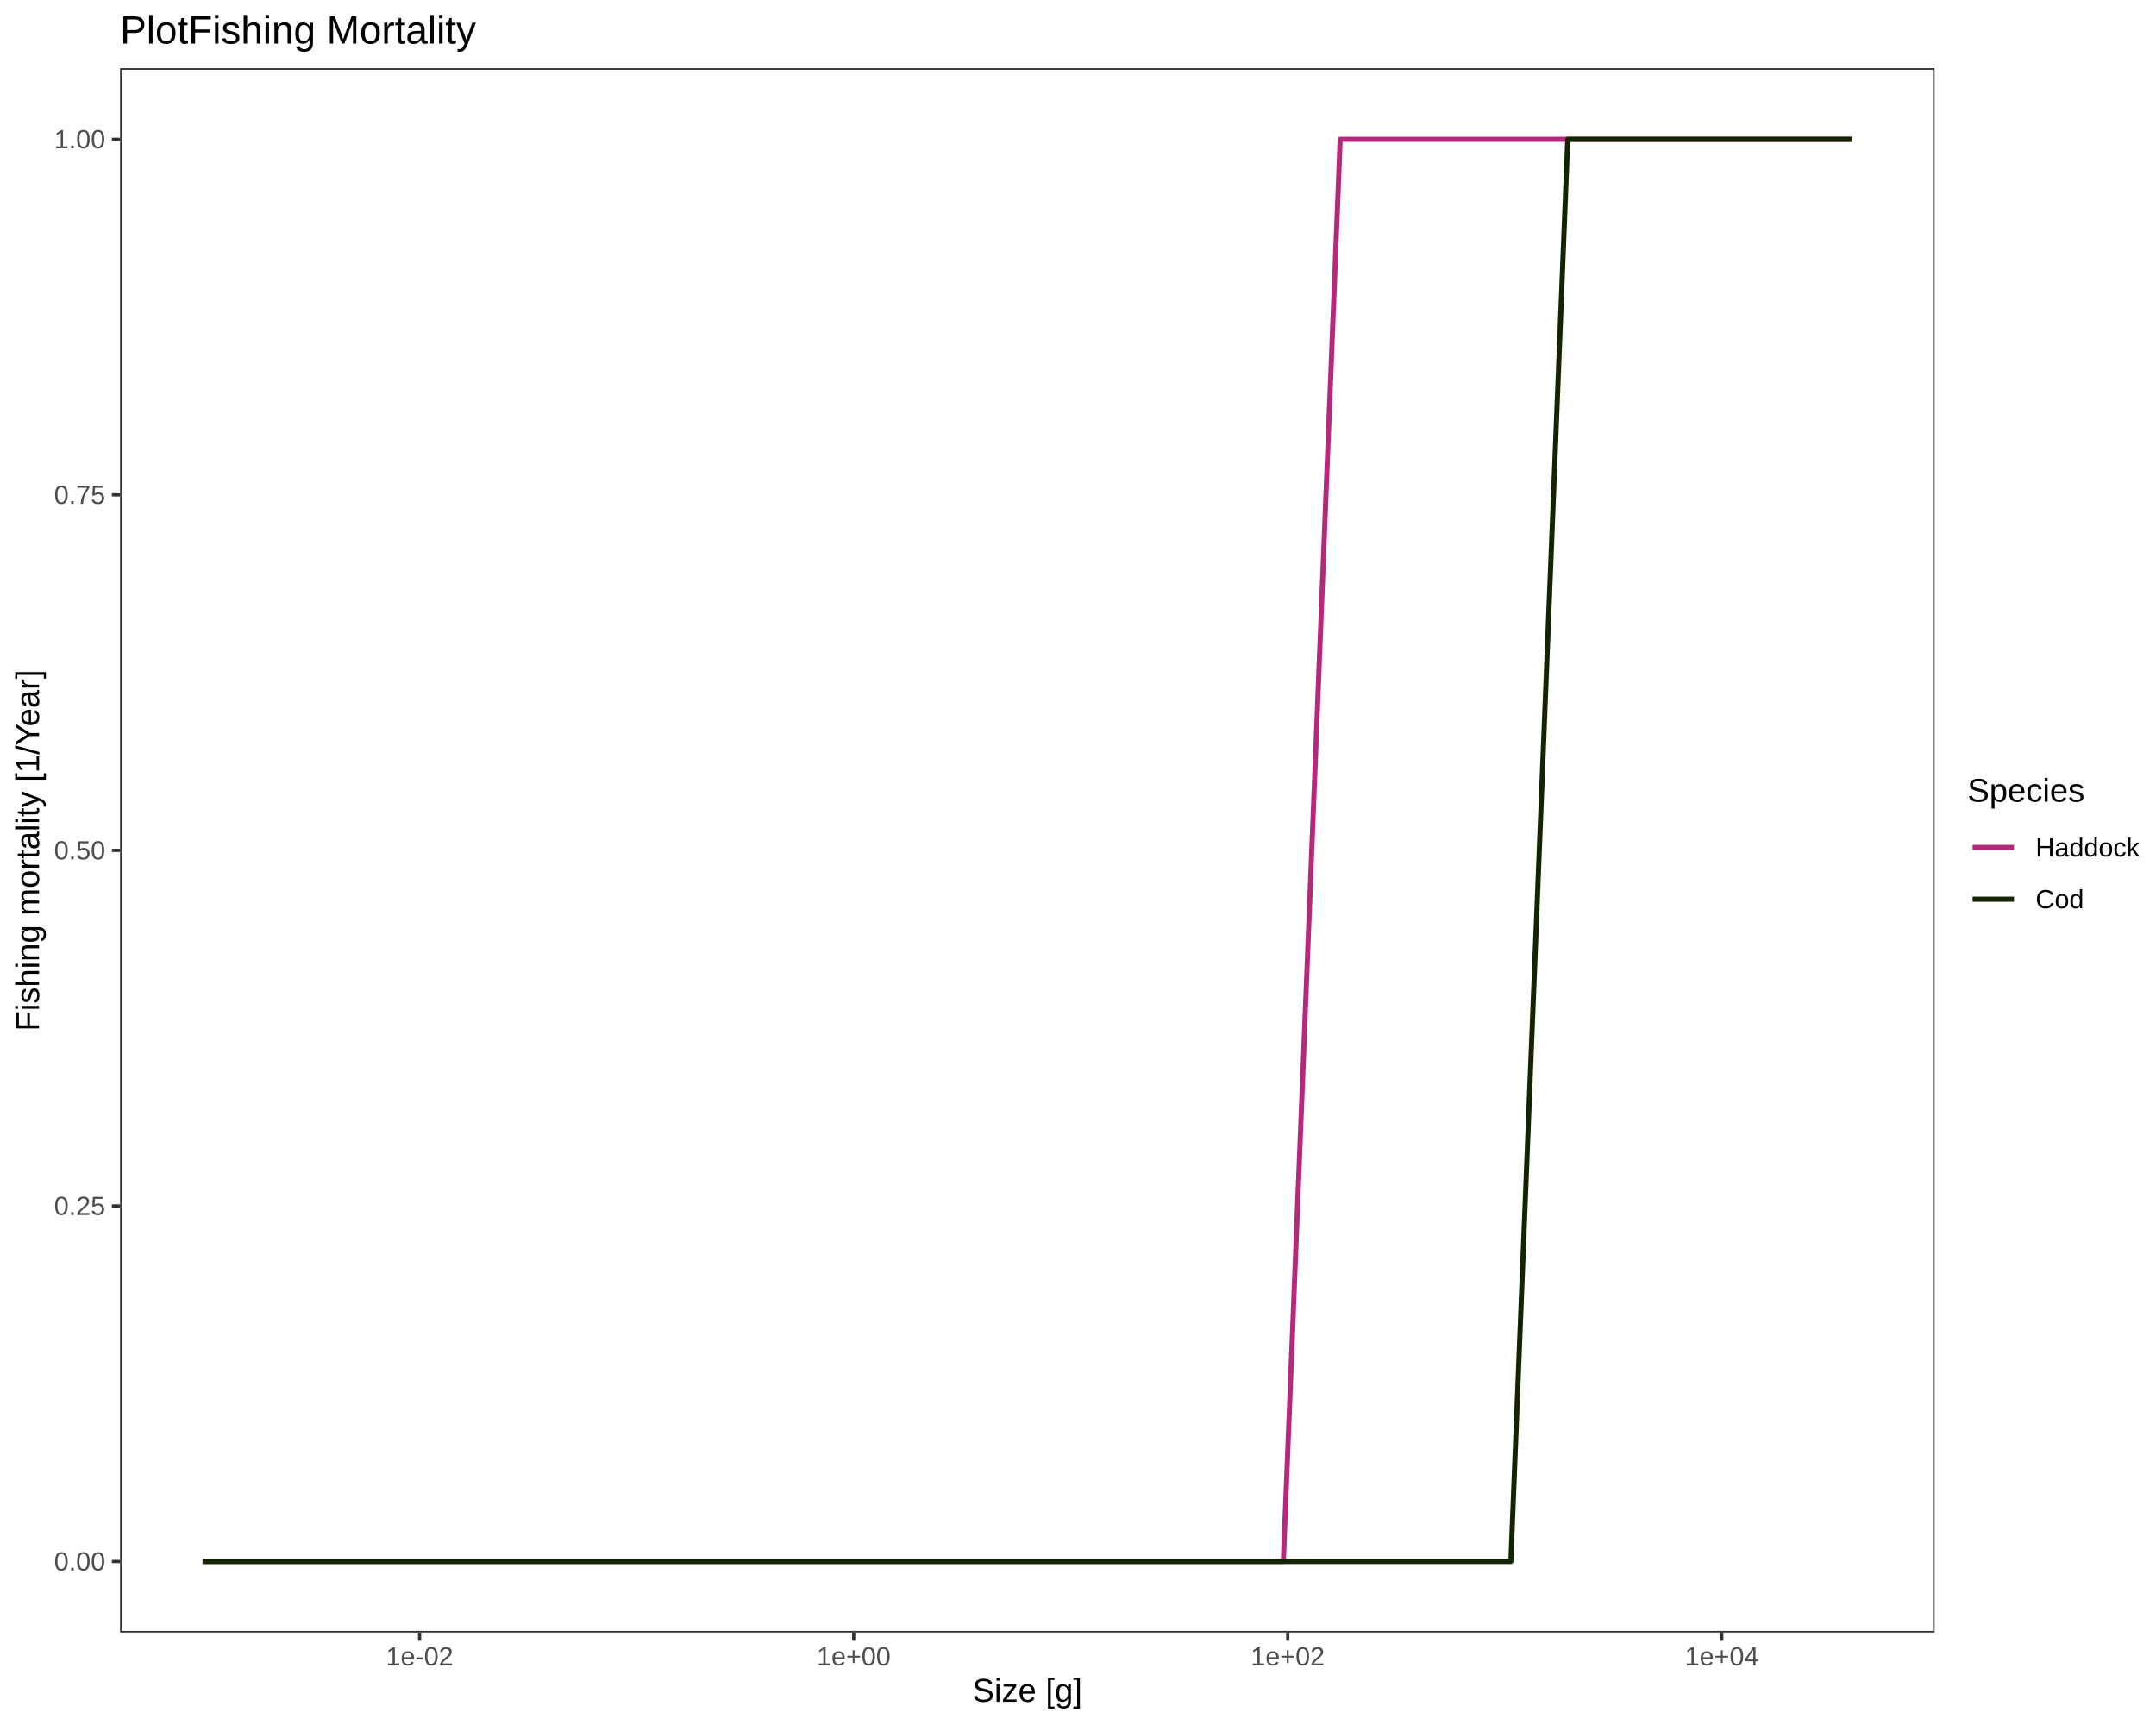
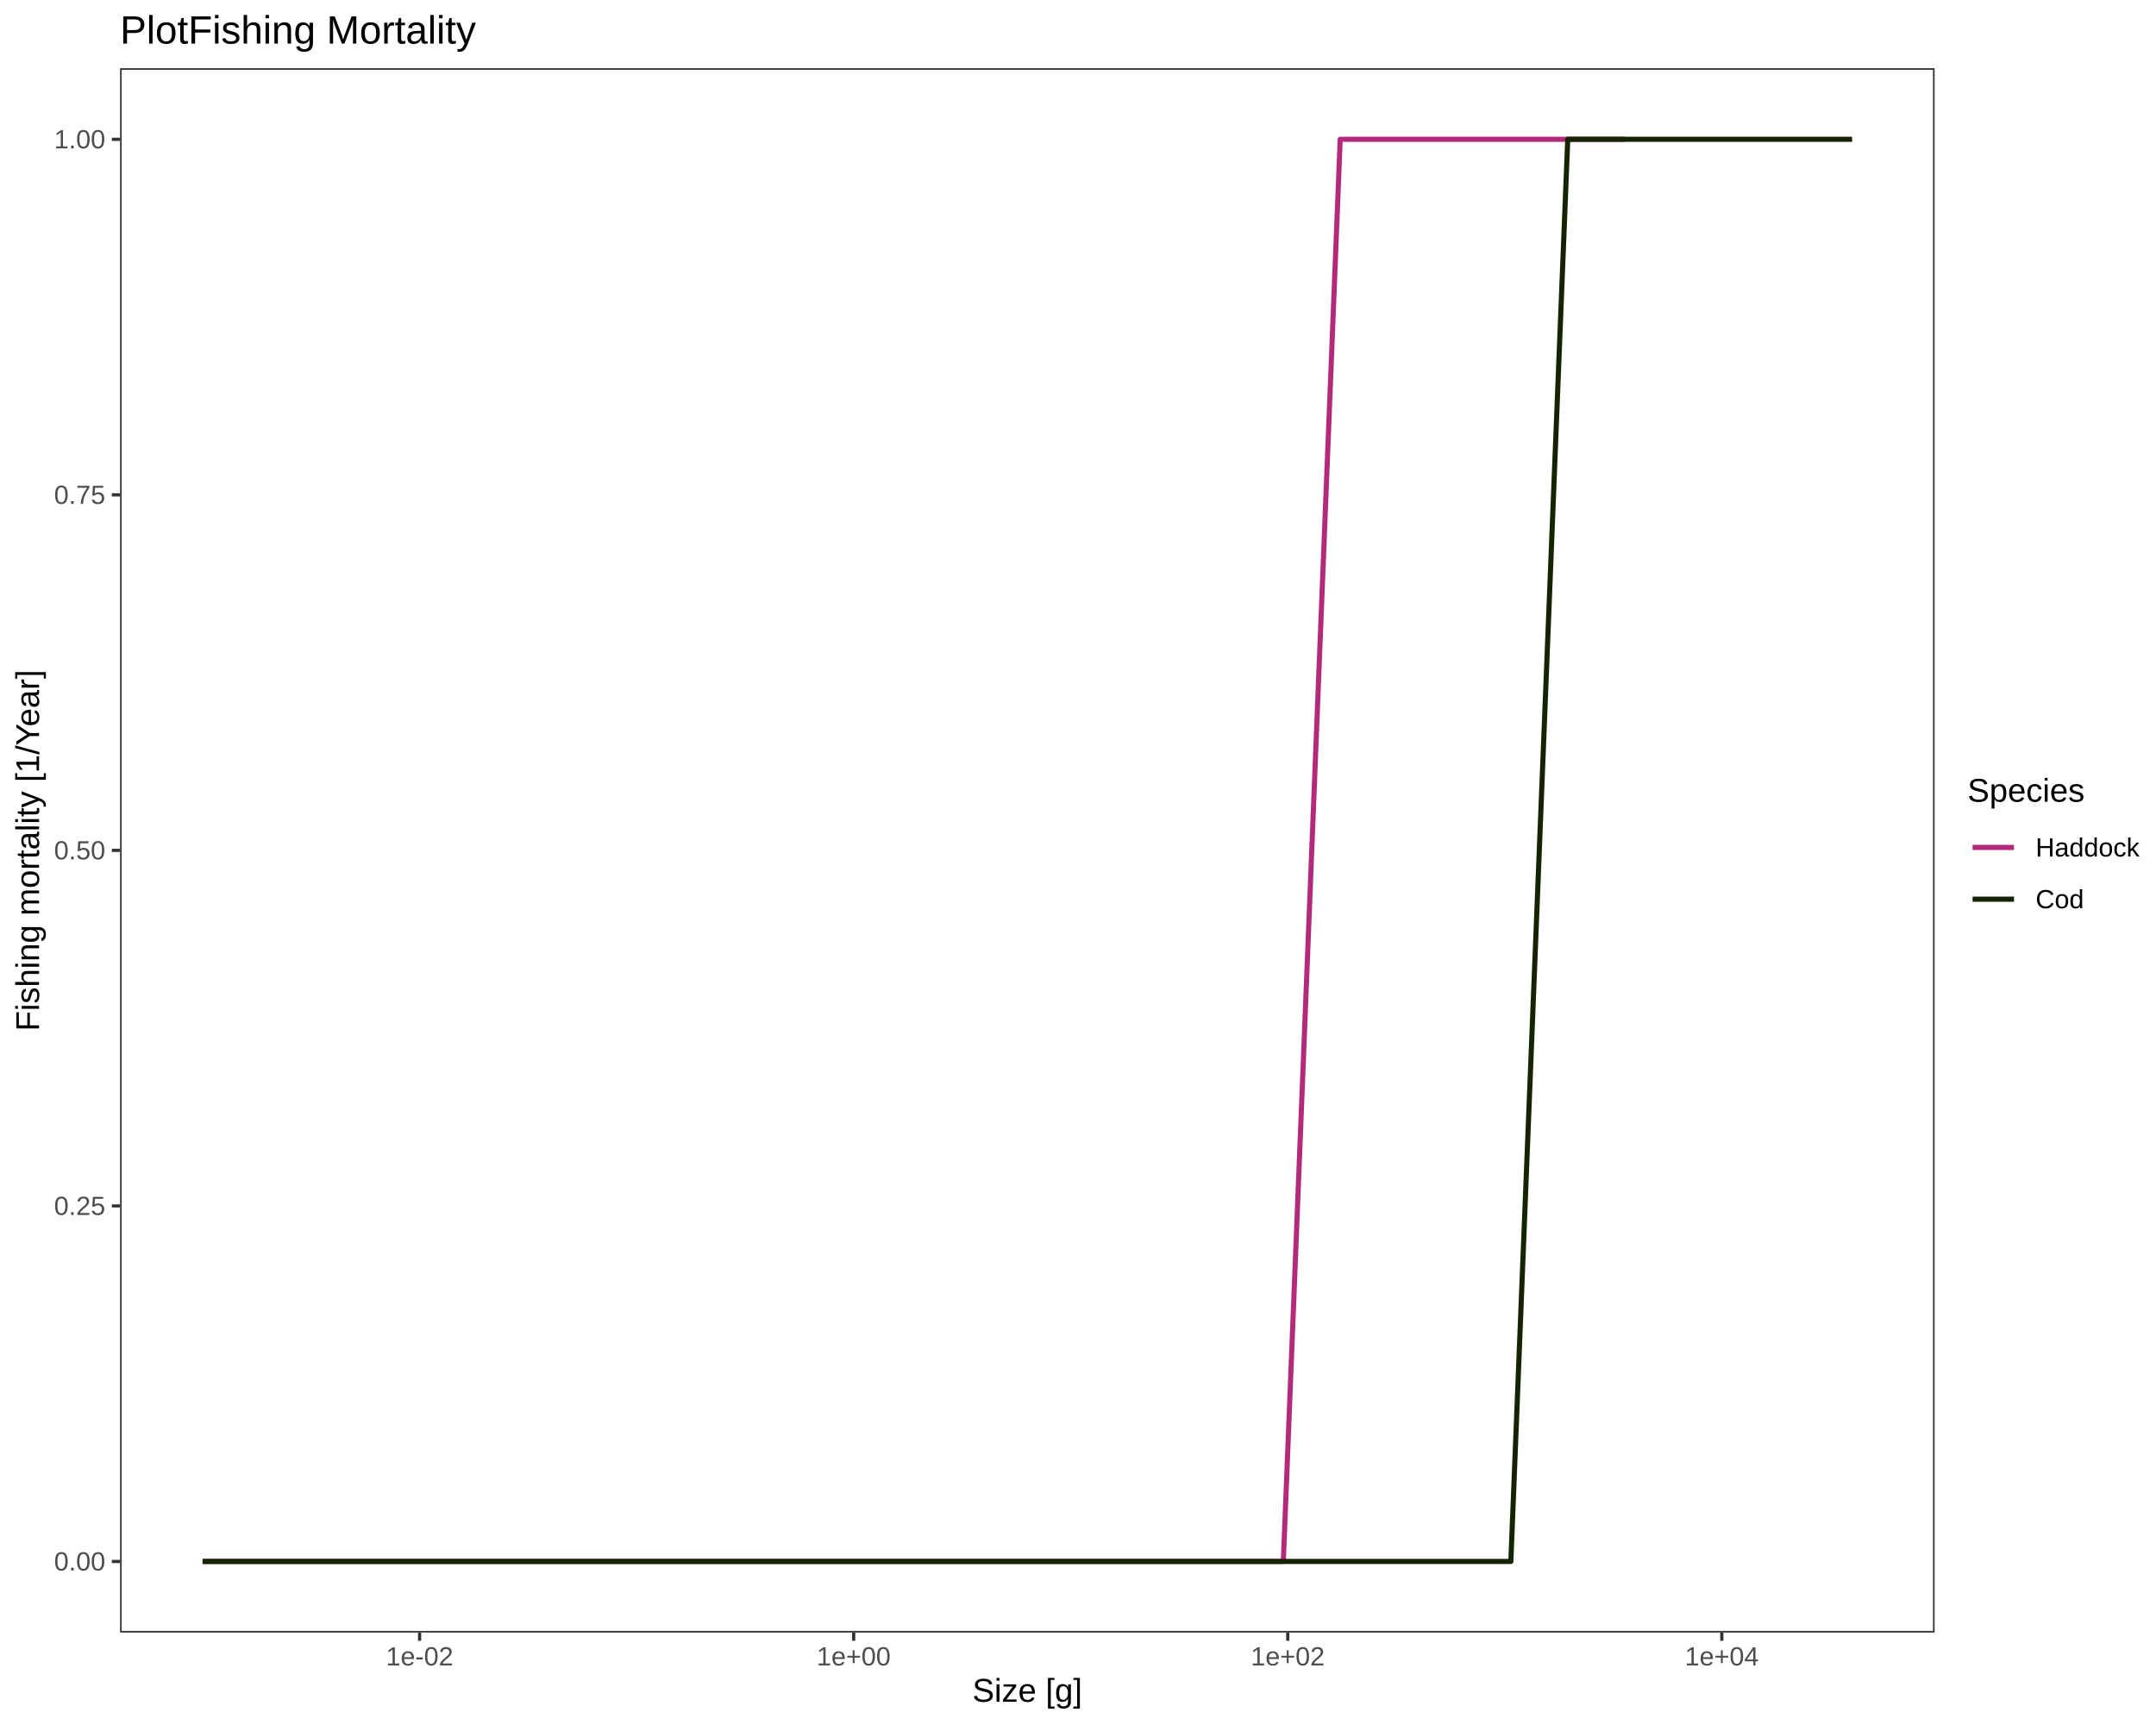
<svg xmlns="http://www.w3.org/2000/svg" viewBox="0 0 720.00 576.00">
  <defs>
    <style type="text/css">
    line, polyline, polygon, path, rect, circle {
      fill: none;
      stroke: #000000;
      stroke-linecap: round;
      stroke-linejoin: round;
      stroke-miterlimit: 10.00;
    }
  </style>
  </defs>
  <rect width="100%" height="100%" style="stroke: none; fill: #FFFFFF;" />
  <rect x="0.00" y="0.00" width="720.00" height="576.00" style="stroke-width: 1.07; stroke: #FFFFFF; fill: #FFFFFF;" />
  <defs>
    <clipPath id="cpNDAuMTB8NjQ2LjA3fDU0NS4xM3wyMi43Nw==">
      <rect x="40.10" y="22.77" width="605.96" height="522.36" />
    </clipPath>
  </defs>
  <rect x="40.10" y="22.77" width="605.96" height="522.36" style="stroke-width: 1.07; stroke: none; fill: #FFFFFF;" clip-path="url(#cpNDAuMTB8NjQ2LjA3fDU0NS4xM3wyMi43Nw==)" />
-   <polyline points="67.65,521.39 86.64,521.39 105.64,521.39 124.63,521.39 143.63,521.39 162.63,521.39 181.62,521.39 200.62,521.39 219.61,521.39 238.61,521.39 257.60,521.39 276.60,521.39 295.60,521.39 314.59,521.39 333.59,521.39 352.58,521.39 371.58,521.39 390.58,521.39 409.57,521.39 428.57,521.39 447.56,46.52 466.56,46.52 485.55,46.52 504.55,46.52 523.55,46.52 542.54,46.52 561.54,46.52 580.53,46.52 599.53,46.52 618.52,46.52 " style="stroke-width: 1.71; stroke: #B42979; stroke-linecap: butt;" clip-path="url(#cpNDAuMTB8NjQ2LjA3fDU0NS4xM3wyMi43Nw==)" />
+   <polyline points="67.65,521.39 86.64,521.39 105.64,521.39 124.63,521.39 143.63,521.39 162.63,521.39 181.62,521.39 200.62,521.39 219.61,521.39 238.61,521.39 257.60,521.39 276.60,521.39 295.60,521.39 314.59,521.39 333.59,521.39 352.58,521.39 371.58,521.39 390.58,521.39 409.57,521.39 428.57,521.39 447.56,46.52 466.56,46.52 485.55,46.52 504.55,46.52 523.55,46.52 542.54,46.52 " style="stroke-width: 1.71; stroke: #B42979; stroke-linecap: butt;" clip-path="url(#cpNDAuMTB8NjQ2LjA3fDU0NS4xM3wyMi43Nw==)" />
  <polyline points="67.65,521.39 86.64,521.39 105.64,521.39 124.63,521.39 143.63,521.39 162.63,521.39 181.62,521.39 200.62,521.39 219.61,521.39 238.61,521.39 257.60,521.39 276.60,521.39 295.60,521.39 314.59,521.39 333.59,521.39 352.58,521.39 371.58,521.39 390.58,521.39 409.57,521.39 428.57,521.39 447.56,521.39 466.56,521.39 485.55,521.39 504.55,521.39 523.55,46.52 542.54,46.52 561.54,46.52 580.53,46.52 599.53,46.52 618.52,46.52 " style="stroke-width: 1.71; stroke: #142300; stroke-linecap: butt;" clip-path="url(#cpNDAuMTB8NjQ2LjA3fDU0NS4xM3wyMi43Nw==)" />
  <rect x="40.10" y="22.77" width="605.96" height="522.36" style="stroke-width: 1.07; stroke: #333333;" clip-path="url(#cpNDAuMTB8NjQ2LjA3fDU0NS4xM3wyMi43Nw==)" />
  <defs>
    <clipPath id="cpMC4wMHw3MjAuMDB8NTc2LjAwfDAuMDA=">
      <rect x="0.00" y="0.00" width="720.00" height="576.00" />
    </clipPath>
  </defs>
  <g clip-path="url(#cpMC4wMHw3MjAuMDB8NTc2LjAwfDAuMDA=)">
    <text x="18.06" y="524.41" style="font-size: 8.80px; fill: #4D4D4D; font-family: Liberation Sans;" textLength="17.11px" lengthAdjust="spacingAndGlyphs">0.00</text>
  </g>
  <g clip-path="url(#cpMC4wMHw3MjAuMDB8NTc2LjAwfDAuMDA=)">
    <text x="18.06" y="405.69" style="font-size: 8.80px; fill: #4D4D4D; font-family: Liberation Sans;" textLength="17.11px" lengthAdjust="spacingAndGlyphs">0.25</text>
  </g>
  <g clip-path="url(#cpMC4wMHw3MjAuMDB8NTc2LjAwfDAuMDA=)">
    <text x="18.06" y="286.97" style="font-size: 8.80px; fill: #4D4D4D; font-family: Liberation Sans;" textLength="17.11px" lengthAdjust="spacingAndGlyphs">0.50</text>
  </g>
  <g clip-path="url(#cpMC4wMHw3MjAuMDB8NTc2LjAwfDAuMDA=)">
    <text x="18.06" y="168.26" style="font-size: 8.80px; fill: #4D4D4D; font-family: Liberation Sans;" textLength="17.11px" lengthAdjust="spacingAndGlyphs">0.75</text>
  </g>
  <g clip-path="url(#cpMC4wMHw3MjAuMDB8NTc2LjAwfDAuMDA=)">
    <text x="18.06" y="49.54" style="font-size: 8.80px; fill: #4D4D4D; font-family: Liberation Sans;" textLength="17.11px" lengthAdjust="spacingAndGlyphs">1.00</text>
  </g>
  <polyline points="37.36,521.39 40.10,521.39 " style="stroke-width: 1.07; stroke: #333333; stroke-linecap: butt;" clip-path="url(#cpMC4wMHw3MjAuMDB8NTc2LjAwfDAuMDA=)" />
  <polyline points="37.36,402.67 40.10,402.67 " style="stroke-width: 1.07; stroke: #333333; stroke-linecap: butt;" clip-path="url(#cpMC4wMHw3MjAuMDB8NTc2LjAwfDAuMDA=)" />
  <polyline points="37.36,283.95 40.10,283.95 " style="stroke-width: 1.07; stroke: #333333; stroke-linecap: butt;" clip-path="url(#cpMC4wMHw3MjAuMDB8NTc2LjAwfDAuMDA=)" />
  <polyline points="37.36,165.23 40.10,165.23 " style="stroke-width: 1.07; stroke: #333333; stroke-linecap: butt;" clip-path="url(#cpMC4wMHw3MjAuMDB8NTc2LjAwfDAuMDA=)" />
  <polyline points="37.36,46.52 40.10,46.52 " style="stroke-width: 1.07; stroke: #333333; stroke-linecap: butt;" clip-path="url(#cpMC4wMHw3MjAuMDB8NTc2LjAwfDAuMDA=)" />
  <polyline points="140.13,547.87 140.13,545.13 " style="stroke-width: 1.07; stroke: #333333; stroke-linecap: butt;" clip-path="url(#cpMC4wMHw3MjAuMDB8NTc2LjAwfDAuMDA=)" />
  <polyline points="285.09,547.87 285.09,545.13 " style="stroke-width: 1.07; stroke: #333333; stroke-linecap: butt;" clip-path="url(#cpMC4wMHw3MjAuMDB8NTc2LjAwfDAuMDA=)" />
  <polyline points="430.05,547.87 430.05,545.13 " style="stroke-width: 1.07; stroke: #333333; stroke-linecap: butt;" clip-path="url(#cpMC4wMHw3MjAuMDB8NTc2LjAwfDAuMDA=)" />
  <polyline points="575.00,547.87 575.00,545.13 " style="stroke-width: 1.07; stroke: #333333; stroke-linecap: butt;" clip-path="url(#cpMC4wMHw3MjAuMDB8NTc2LjAwfDAuMDA=)" />
  <g clip-path="url(#cpMC4wMHw3MjAuMDB8NTc2LjAwfDAuMDA=)">
    <text x="128.88" y="556.11" style="font-size: 8.80px; fill: #4D4D4D; font-family: Liberation Sans;" textLength="22.48px" lengthAdjust="spacingAndGlyphs">1e-02</text>
  </g>
  <g clip-path="url(#cpMC4wMHw3MjAuMDB8NTc2LjAwfDAuMDA=)">
    <text x="272.73" y="556.11" style="font-size: 8.80px; fill: #4D4D4D; font-family: Liberation Sans;" textLength="24.70px" lengthAdjust="spacingAndGlyphs">1e+00</text>
  </g>
  <g clip-path="url(#cpMC4wMHw3MjAuMDB8NTc2LjAwfDAuMDA=)">
    <text x="417.69" y="556.11" style="font-size: 8.80px; fill: #4D4D4D; font-family: Liberation Sans;" textLength="24.70px" lengthAdjust="spacingAndGlyphs">1e+02</text>
  </g>
  <g clip-path="url(#cpMC4wMHw3MjAuMDB8NTc2LjAwfDAuMDA=)">
    <text x="562.65" y="556.11" style="font-size: 8.80px; fill: #4D4D4D; font-family: Liberation Sans;" textLength="24.70px" lengthAdjust="spacingAndGlyphs">1e+04</text>
  </g>
  <g clip-path="url(#cpMC4wMHw3MjAuMDB8NTc2LjAwfDAuMDA=)">
    <text x="324.73" y="568.24" style="font-size: 11.00px; font-family: Liberation Sans;" textLength="36.72px" lengthAdjust="spacingAndGlyphs">Size [g]</text>
  </g>
  <g clip-path="url(#cpMC4wMHw3MjAuMDB8NTc2LjAwfDAuMDA=)">
    <text transform="translate(13.04,344.30) rotate(-90)" style="font-size: 11.00px; font-family: Liberation Sans;" textLength="120.70px" lengthAdjust="spacingAndGlyphs">Fishing mortality [1/Year]</text>
  </g>
  <rect x="657.03" y="259.01" width="57.49" height="49.88" style="stroke-width: 1.07; stroke: none; fill: #FFFFFF;" clip-path="url(#cpMC4wMHw3MjAuMDB8NTc2LjAwfDAuMDA=)" />
  <g clip-path="url(#cpMC4wMHw3MjAuMDB8NTc2LjAwfDAuMDA=)">
    <text x="657.03" y="267.71" style="font-size: 11.00px; font-family: Liberation Sans;" textLength="39.16px" lengthAdjust="spacingAndGlyphs">Species</text>
  </g>
  <rect x="657.03" y="274.33" width="17.28" height="17.28" style="stroke-width: 1.07; stroke: none; fill: #FFFFFF;" clip-path="url(#cpMC4wMHw3MjAuMDB8NTc2LjAwfDAuMDA=)" />
  <line x1="658.75" y1="282.97" x2="672.58" y2="282.97" style="stroke-width: 1.71; stroke: #B42979; stroke-linecap: butt;" clip-path="url(#cpMC4wMHw3MjAuMDB8NTc2LjAwfDAuMDA=)" />
  <rect x="657.03" y="291.61" width="17.28" height="17.28" style="stroke-width: 1.07; stroke: none; fill: #FFFFFF;" clip-path="url(#cpMC4wMHw3MjAuMDB8NTc2LjAwfDAuMDA=)" />
  <line x1="658.75" y1="300.25" x2="672.58" y2="300.25" style="stroke-width: 1.71; stroke: #142300; stroke-linecap: butt;" clip-path="url(#cpMC4wMHw3MjAuMDB8NTc2LjAwfDAuMDA=)" />
  <g clip-path="url(#cpMC4wMHw3MjAuMDB8NTc2LjAwfDAuMDA=)">
    <text x="679.79" y="286.00" style="font-size: 8.80px; font-family: Liberation Sans;" textLength="34.73px" lengthAdjust="spacingAndGlyphs">Haddock</text>
  </g>
  <g clip-path="url(#cpMC4wMHw3MjAuMDB8NTc2LjAwfDAuMDA=)">
    <text x="679.79" y="303.28" style="font-size: 8.80px; font-family: Liberation Sans;" textLength="16.14px" lengthAdjust="spacingAndGlyphs">Cod</text>
  </g>
  <g clip-path="url(#cpMC4wMHw3MjAuMDB8NTc2LjAwfDAuMDA=)">
    <text x="40.10" y="14.56" style="font-size: 13.20px; font-family: Liberation Sans;" textLength="118.70px" lengthAdjust="spacingAndGlyphs">PlotFishing Mortality</text>
  </g>
</svg>
